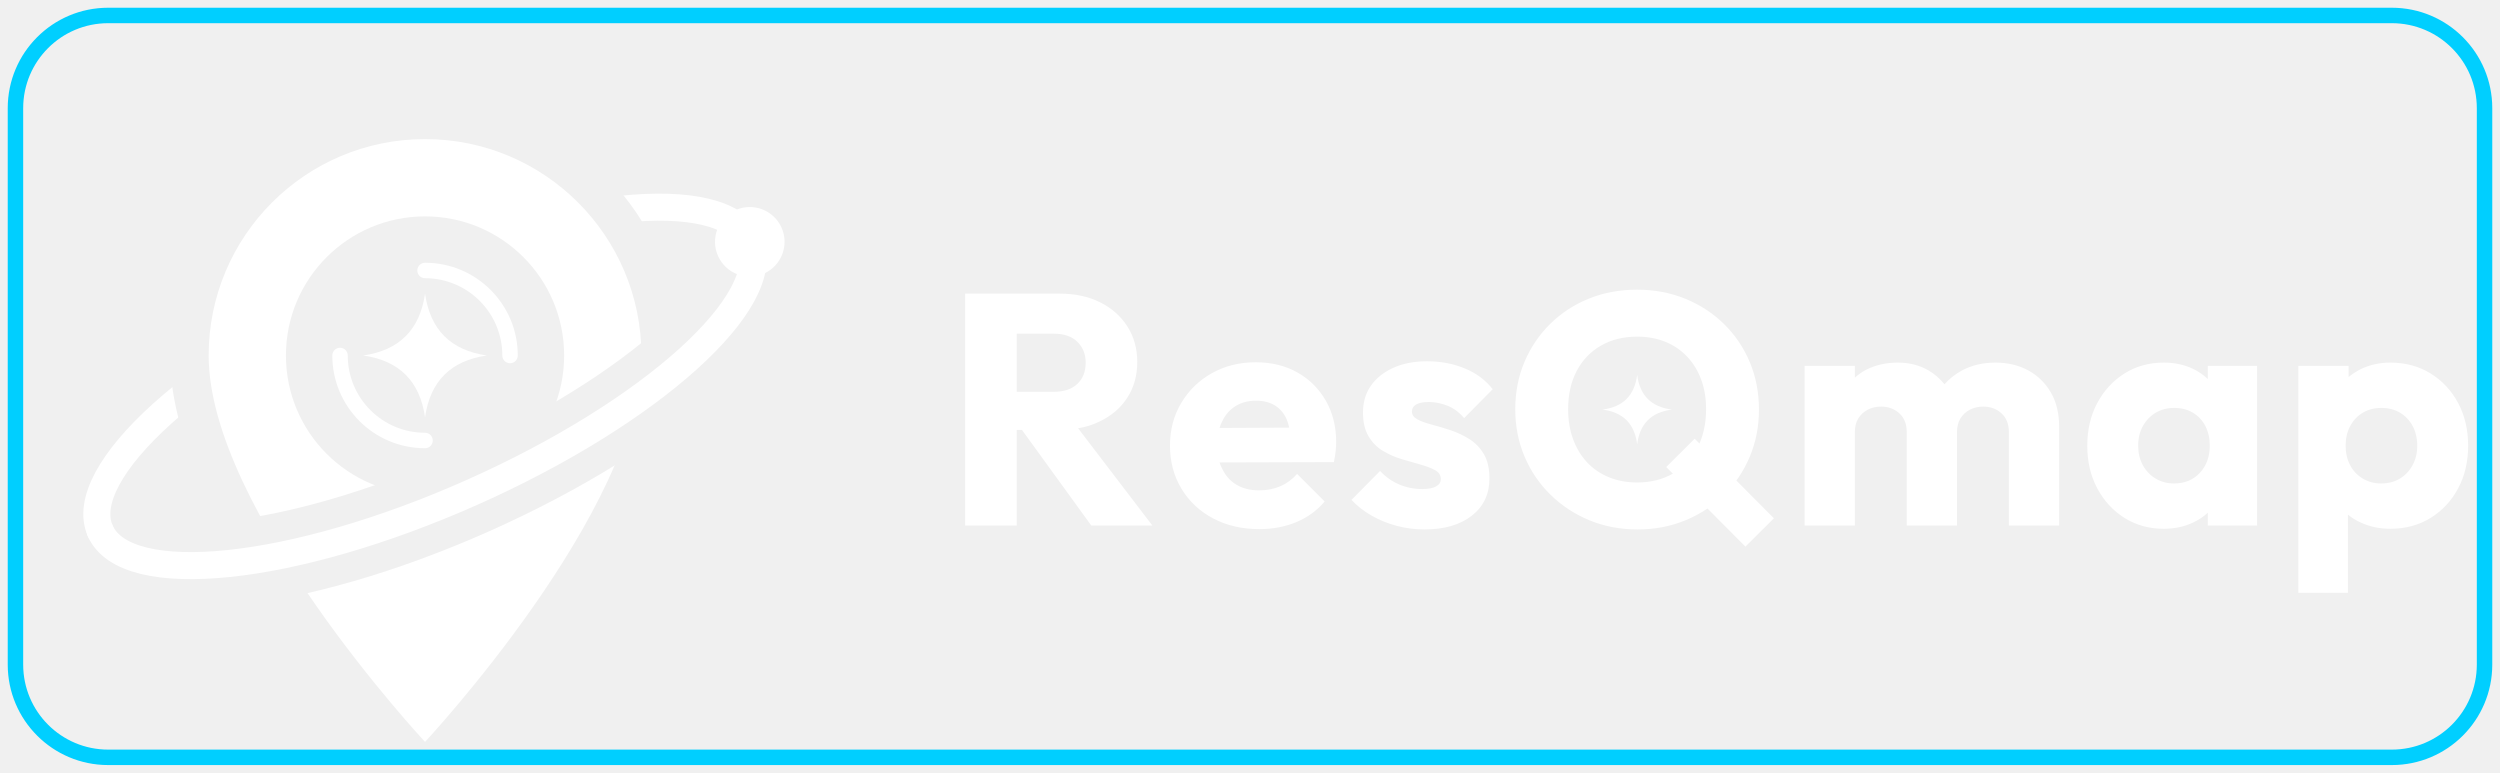
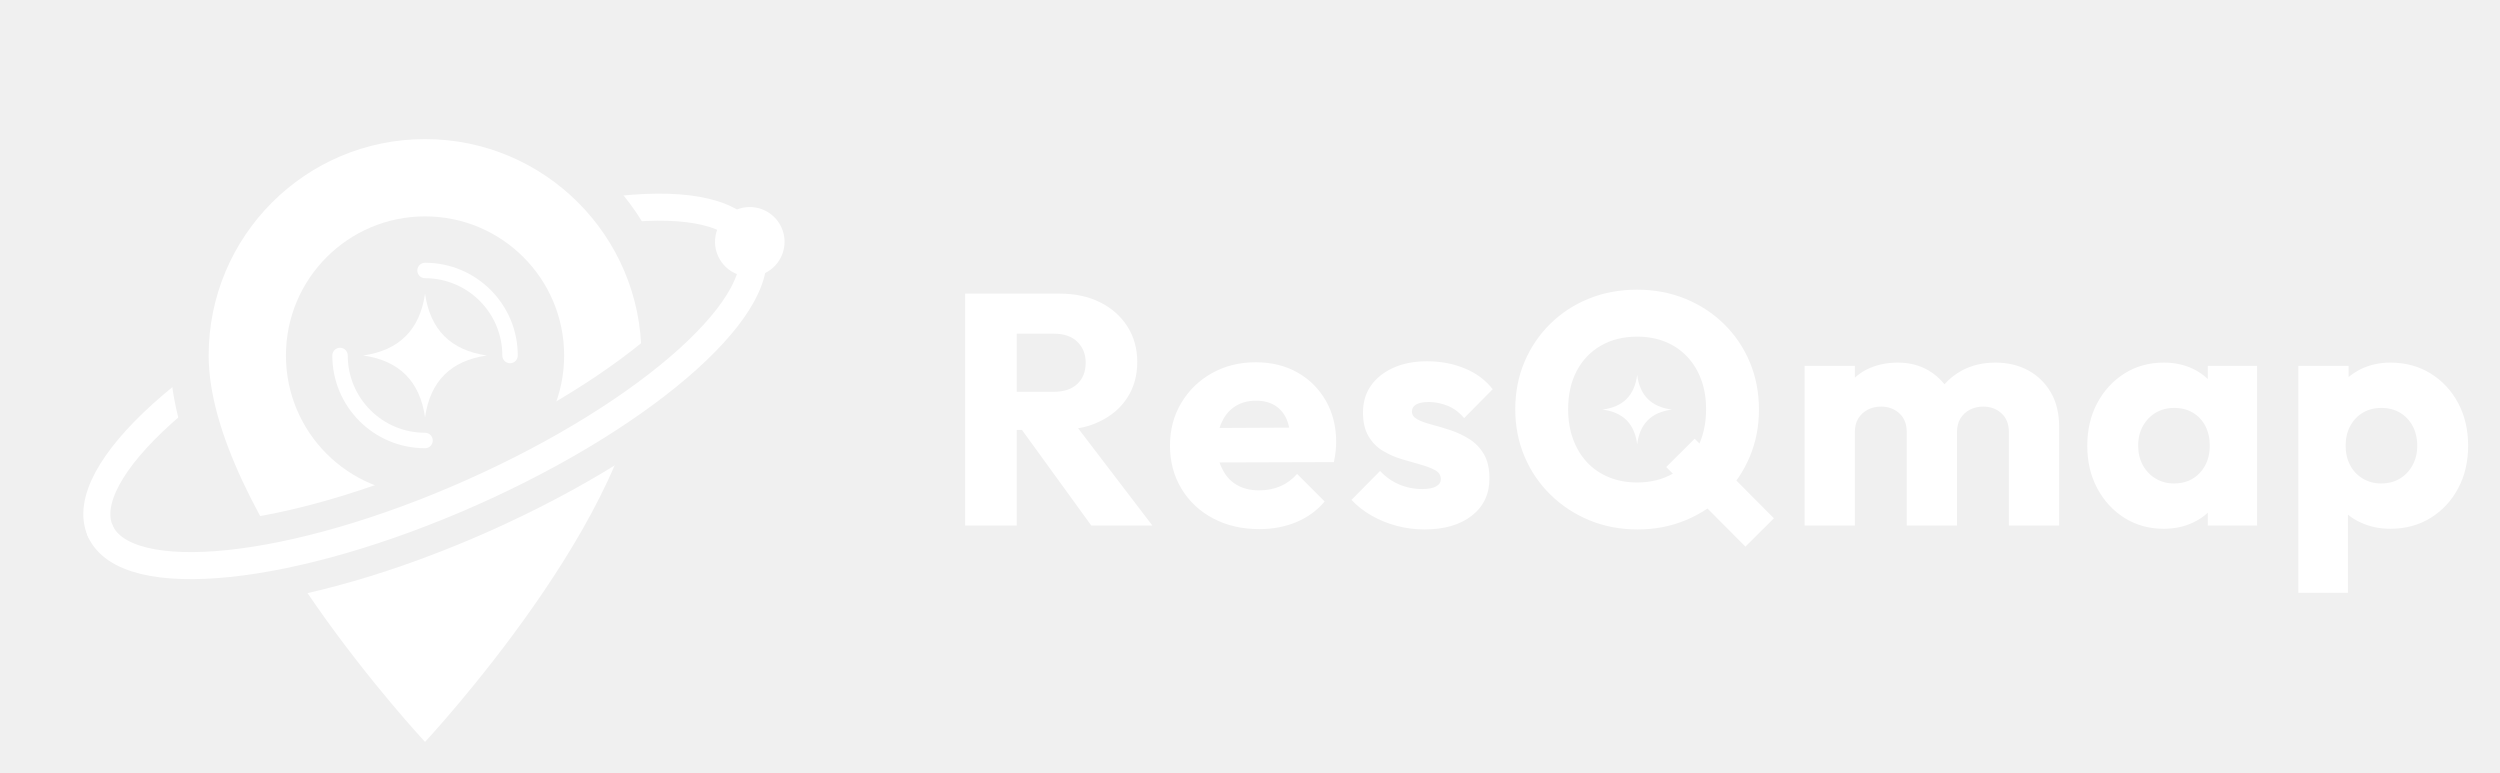
<svg xmlns="http://www.w3.org/2000/svg" viewBox="0 0 647 200" role="img" aria-label="ResQmap">
  <defs>
    <linearGradient id="gx" x1="0" y1="0" x2="1" y2="1">
      <stop offset="0" stop-color="#ffffff" />
      <stop offset="1" stop-color="#ffffff" />
    </linearGradient>
    <mask id="mpx" maskUnits="userSpaceOnUse" x="-40" y="-40" width="320" height="300">
      <rect x="-40" y="-40" width="320" height="300" fill="#fff" />
      <g transform="rotate(-24 110 100)">
        <path d="M18 100 A92 30 0 0 0 202 100" fill="none" stroke="#000" stroke-width="22" />
      </g>
    </mask>
    <mask id="mox" maskUnits="userSpaceOnUse" x="-40" y="-40" width="320" height="300">
      <rect x="-40" y="-40" width="320" height="300" fill="#fff" />
      <path d="M110 192 C110 192 54 132 54 92 A56 56 0 1 1 166 92 C166 132 110 192 110 192Z" fill="#000" stroke="#000" stroke-width="20" stroke-linejoin="round" />
    </mask>
  </defs>
  <g mask="url(#mox)">
    <g transform="rotate(-24 110 100)">
      <path d="M18 100 A92 30 0 0 1 202 100" fill="none" stroke="url(#gx)" stroke-width="7" stroke-linecap="round" />
    </g>
  </g>
  <g mask="url(#mpx)">
    <path fill-rule="evenodd" fill="url(#gx)" d="M110 192 C110 192 54 132 54 92 A56 56 0 1 1 166 92 C166 132 110 192 110 192Z M110 56 A36 36 0 1 0 110 128 A36 36 0 1 0 110 56Z" />
  </g>
  <g transform="rotate(-24 110 100)">
    <path d="M18 100 A92 30 0 0 0 202 100" fill="none" stroke="url(#gx)" stroke-width="7" stroke-linecap="round" />
  </g>
  <g transform="rotate(-24 110 100)">
    <circle cx="202" cy="100" r="9" fill="url(#gx)" />
  </g>
  <g fill="none" stroke="url(#gx)" stroke-width="4" stroke-linecap="round">
    <path d="M110 70 A22 22 0 0 1 132 92" />
    <path d="M110 114 A22 22 0 0 1 88 92" />
    <path d="M110 60.5 A31.5 31.5 0 0 1 141.5 92" opacity="0" />
  </g>
  <path d="M110 76 Q112 90 126 92 Q112 94 110 108 Q108 94 94 92 Q108 90 110 76Z" fill="#ffffff" />
  <g transform="translate(244 136.0)">
    <path d="M5.78 0.0V-60.01H30.26Q36.21 -60.01 40.715 -57.758Q45.22 -55.505 47.77 -51.51Q50.32 -47.515 50.32 -42.33Q50.32 -37.06 47.77 -33.108Q45.22 -29.155 40.63 -26.945Q38.08 -25.67 35.02 -25.16L54.23 0.0H38.42L20.485 -24.735H19.125V0.0ZM19.125 -49.64V-34.595H28.645Q32.64 -34.595 34.808 -36.635Q36.975 -38.675 36.975 -42.16Q36.975 -45.39 34.85 -47.515Q32.725 -49.64 28.73 -49.64Z M81.91 0.935Q75.195 0.935 69.968 -1.828Q64.74 -4.59 61.765 -9.52Q58.79 -14.45 58.79 -20.655Q58.79 -26.86 61.722 -31.748Q64.655 -36.635 69.67 -39.44Q74.685 -42.245 80.975 -42.245Q87.095 -42.245 91.77 -39.61Q96.445 -36.975 99.123 -32.3Q101.8 -27.625 101.8 -21.59Q101.8 -20.485 101.673 -19.253Q101.545 -18.02 101.205 -16.405L71.625 -16.32Q71.88 -15.385 72.39 -14.535Q73.665 -11.9 76.088 -10.498Q78.51 -9.095 81.825 -9.095Q84.885 -9.095 87.35 -10.158Q89.815 -11.22 91.685 -13.345L98.825 -6.205Q95.765 -2.635 91.43 -0.85Q87.095 0.935 81.91 0.935ZM71.625 -25.245 89.645 -25.33Q89.39 -26.52 88.965 -27.54Q87.945 -29.835 85.948 -31.068Q83.95 -32.3 81.06 -32.3Q78.0 -32.3 75.748 -30.898Q73.495 -29.495 72.305 -26.945Q71.88 -26.18 71.625 -25.245Z M124.635 1.02Q120.98 1.02 117.453 0.085Q113.925 -0.85 110.907 -2.593Q107.89 -4.335 105.765 -6.63L113.16 -14.11Q115.2 -11.9 118.005 -10.668Q120.81 -9.435 124.125 -9.435Q126.42 -9.435 127.653 -10.115Q128.885 -10.795 128.885 -11.985Q128.885 -13.515 127.397 -14.323Q125.91 -15.13 123.615 -15.768Q121.32 -16.405 118.77 -17.17Q116.22 -17.935 113.925 -19.295Q111.63 -20.655 110.185 -23.078Q108.74 -25.5 108.74 -29.24Q108.74 -33.235 110.78 -36.168Q112.82 -39.1 116.56 -40.8Q120.3 -42.5 125.315 -42.5Q130.585 -42.5 135.048 -40.672Q139.51 -38.845 142.315 -35.275L134.92 -27.795Q132.965 -30.09 130.543 -31.025Q128.12 -31.96 125.825 -31.96Q123.615 -31.96 122.51 -31.323Q121.405 -30.685 121.405 -29.495Q121.405 -28.22 122.85 -27.455Q124.295 -26.69 126.59 -26.095Q128.885 -25.5 131.435 -24.65Q133.985 -23.8 136.28 -22.355Q138.575 -20.91 140.02 -18.488Q141.465 -16.065 141.465 -12.155Q141.465 -6.12 136.918 -2.55Q132.37 1.02 124.635 1.02Z M179.855 1.02Q173.055 1.02 167.317 -1.36Q161.58 -3.74 157.245 -7.99Q152.91 -12.24 150.53 -17.893Q148.15 -23.545 148.15 -30.09Q148.15 -36.72 150.53 -42.33Q152.91 -47.94 157.16 -52.148Q161.41 -56.355 167.148 -58.693Q172.885 -61.03 179.685 -61.03Q186.4 -61.03 192.137 -58.693Q197.875 -56.355 202.168 -52.148Q206.46 -47.94 208.84 -42.288Q211.22 -36.635 211.22 -30.005Q211.22 -23.46 208.84 -17.808Q206.46 -12.155 202.21 -7.948Q197.96 -3.74 192.223 -1.36Q186.485 1.02 179.855 1.02ZM179.685 -11.135Q185.04 -11.135 189.078 -13.515Q193.115 -15.895 195.325 -20.188Q197.535 -24.48 197.535 -30.09Q197.535 -34.34 196.26 -37.782Q194.985 -41.225 192.605 -43.733Q190.225 -46.24 186.953 -47.558Q183.68 -48.875 179.685 -48.875Q174.33 -48.875 170.293 -46.538Q166.255 -44.2 164.045 -39.993Q161.835 -35.785 161.835 -30.09Q161.835 -25.84 163.11 -22.355Q164.385 -18.87 166.723 -16.363Q169.06 -13.855 172.375 -12.495Q175.69 -11.135 179.685 -11.135Z M223.03 0.0V-41.31H236.035V-38.25Q237.31 -39.44 238.925 -40.29Q242.58 -42.16 247.17 -42.16Q251.505 -42.16 254.99 -40.205Q257.455 -38.76 259.24 -36.55Q261.11 -38.675 263.745 -40.12Q267.57 -42.16 272.415 -42.16Q277.175 -42.16 280.873 -40.163Q284.57 -38.165 286.737 -34.468Q288.905 -30.77 288.905 -25.585V0.0H275.9V-24.14Q275.9 -27.285 273.987 -29.028Q272.075 -30.77 269.27 -30.77Q267.315 -30.77 265.785 -29.963Q264.255 -29.155 263.363 -27.71Q262.47 -26.265 262.47 -24.14V0.0H249.465V-24.14Q249.465 -27.285 247.553 -29.028Q245.64 -30.77 242.835 -30.77Q240.88 -30.77 239.35 -29.963Q237.82 -29.155 236.928 -27.71Q236.035 -26.265 236.035 -24.14V0.0Z M315.99 0.85Q310.295 0.85 305.832 -1.955Q301.37 -4.76 298.778 -9.605Q296.185 -14.45 296.185 -20.655Q296.185 -26.86 298.778 -31.705Q301.37 -36.55 305.832 -39.355Q310.295 -42.16 315.99 -42.16Q320.155 -42.16 323.555 -40.545Q325.68 -39.525 327.38 -37.91V-41.31H340.13V0.0H327.38V-3.315Q325.765 -1.785 323.555 -0.765Q320.155 0.85 315.99 0.85ZM318.625 -10.88Q322.79 -10.88 325.34 -13.643Q327.89 -16.405 327.89 -20.655Q327.89 -23.545 326.742 -25.755Q325.595 -27.965 323.512 -29.198Q321.43 -30.43 318.71 -30.43Q315.99 -30.43 313.908 -29.198Q311.825 -27.965 310.592 -25.755Q309.36 -23.545 309.36 -20.655Q309.36 -17.85 310.55 -15.64Q311.74 -13.43 313.865 -12.155Q315.99 -10.88 318.625 -10.88Z M374.61 0.85Q370.445 0.85 366.96 -0.765Q365.09 -1.615 363.645 -2.805V17.425H350.81V-41.31H363.815V-38.42Q365.26 -39.61 366.96 -40.46Q370.445 -42.16 374.61 -42.16Q380.475 -42.16 385.022 -39.355Q389.57 -36.55 392.163 -31.705Q394.755 -26.86 394.755 -20.655Q394.755 -14.45 392.163 -9.605Q389.57 -4.76 385.022 -1.955Q380.475 0.85 374.61 0.85ZM372.23 -10.88Q375.035 -10.88 377.117 -12.155Q379.2 -13.43 380.39 -15.64Q381.58 -17.85 381.58 -20.655Q381.58 -23.545 380.39 -25.755Q379.2 -27.965 377.117 -29.198Q375.035 -30.43 372.315 -30.43Q369.595 -30.43 367.512 -29.198Q365.43 -27.965 364.24 -25.755Q363.05 -23.545 363.05 -20.655Q363.05 -17.85 364.197 -15.64Q365.345 -13.43 367.47 -12.155Q369.595 -10.88 372.23 -10.88Z" fill="#ffffff" />
    <path d="M190.9 -18.8 L211.4 1.8" stroke="#ffffff" stroke-width="10.4" stroke-linecap="butt" fill="none" />
    <path d="M179.7 -39.0 Q180.7 -31.0 188.7 -30.0 Q180.7 -29.0 179.7 -21.0 Q178.7 -29.0 170.7 -30.0 Q178.7 -31.0 179.7 -39.0Z" fill="#ffffff" />
  </g>
-   <rect x="4" y="4" width="639" height="192" fill="none" stroke="#00cfff" stroke-width="4" rx="24" />
</svg>
